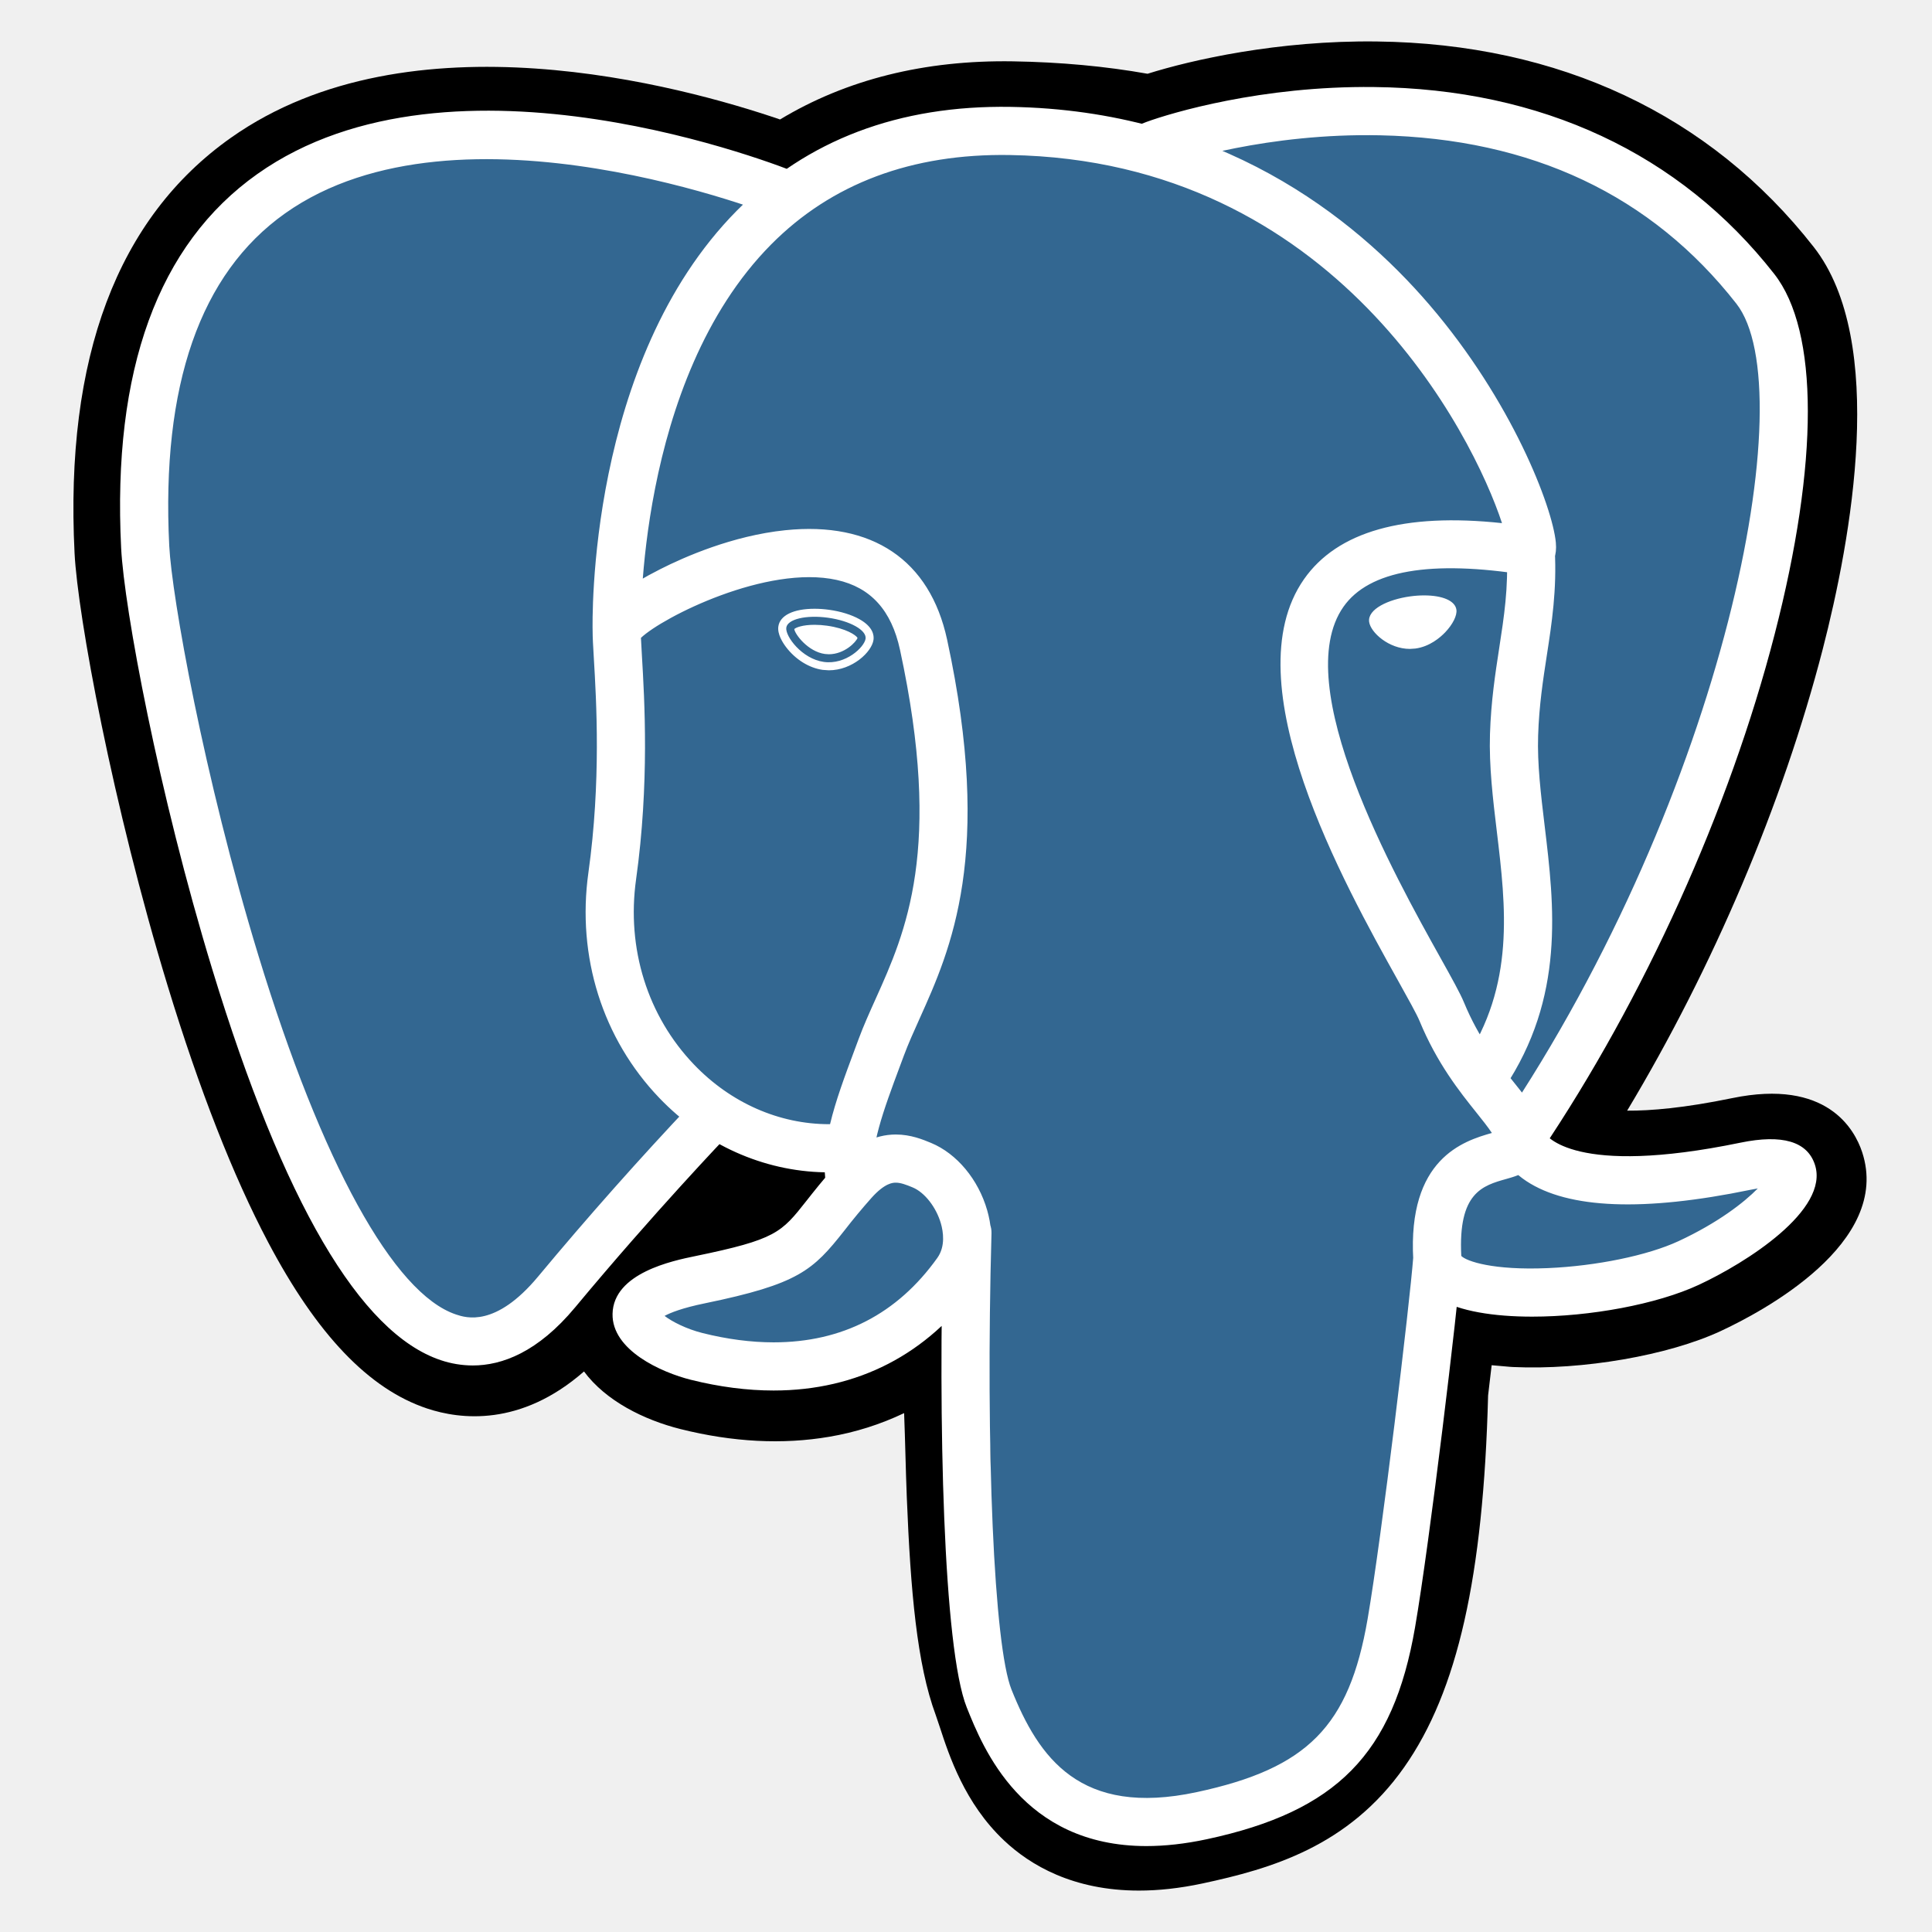
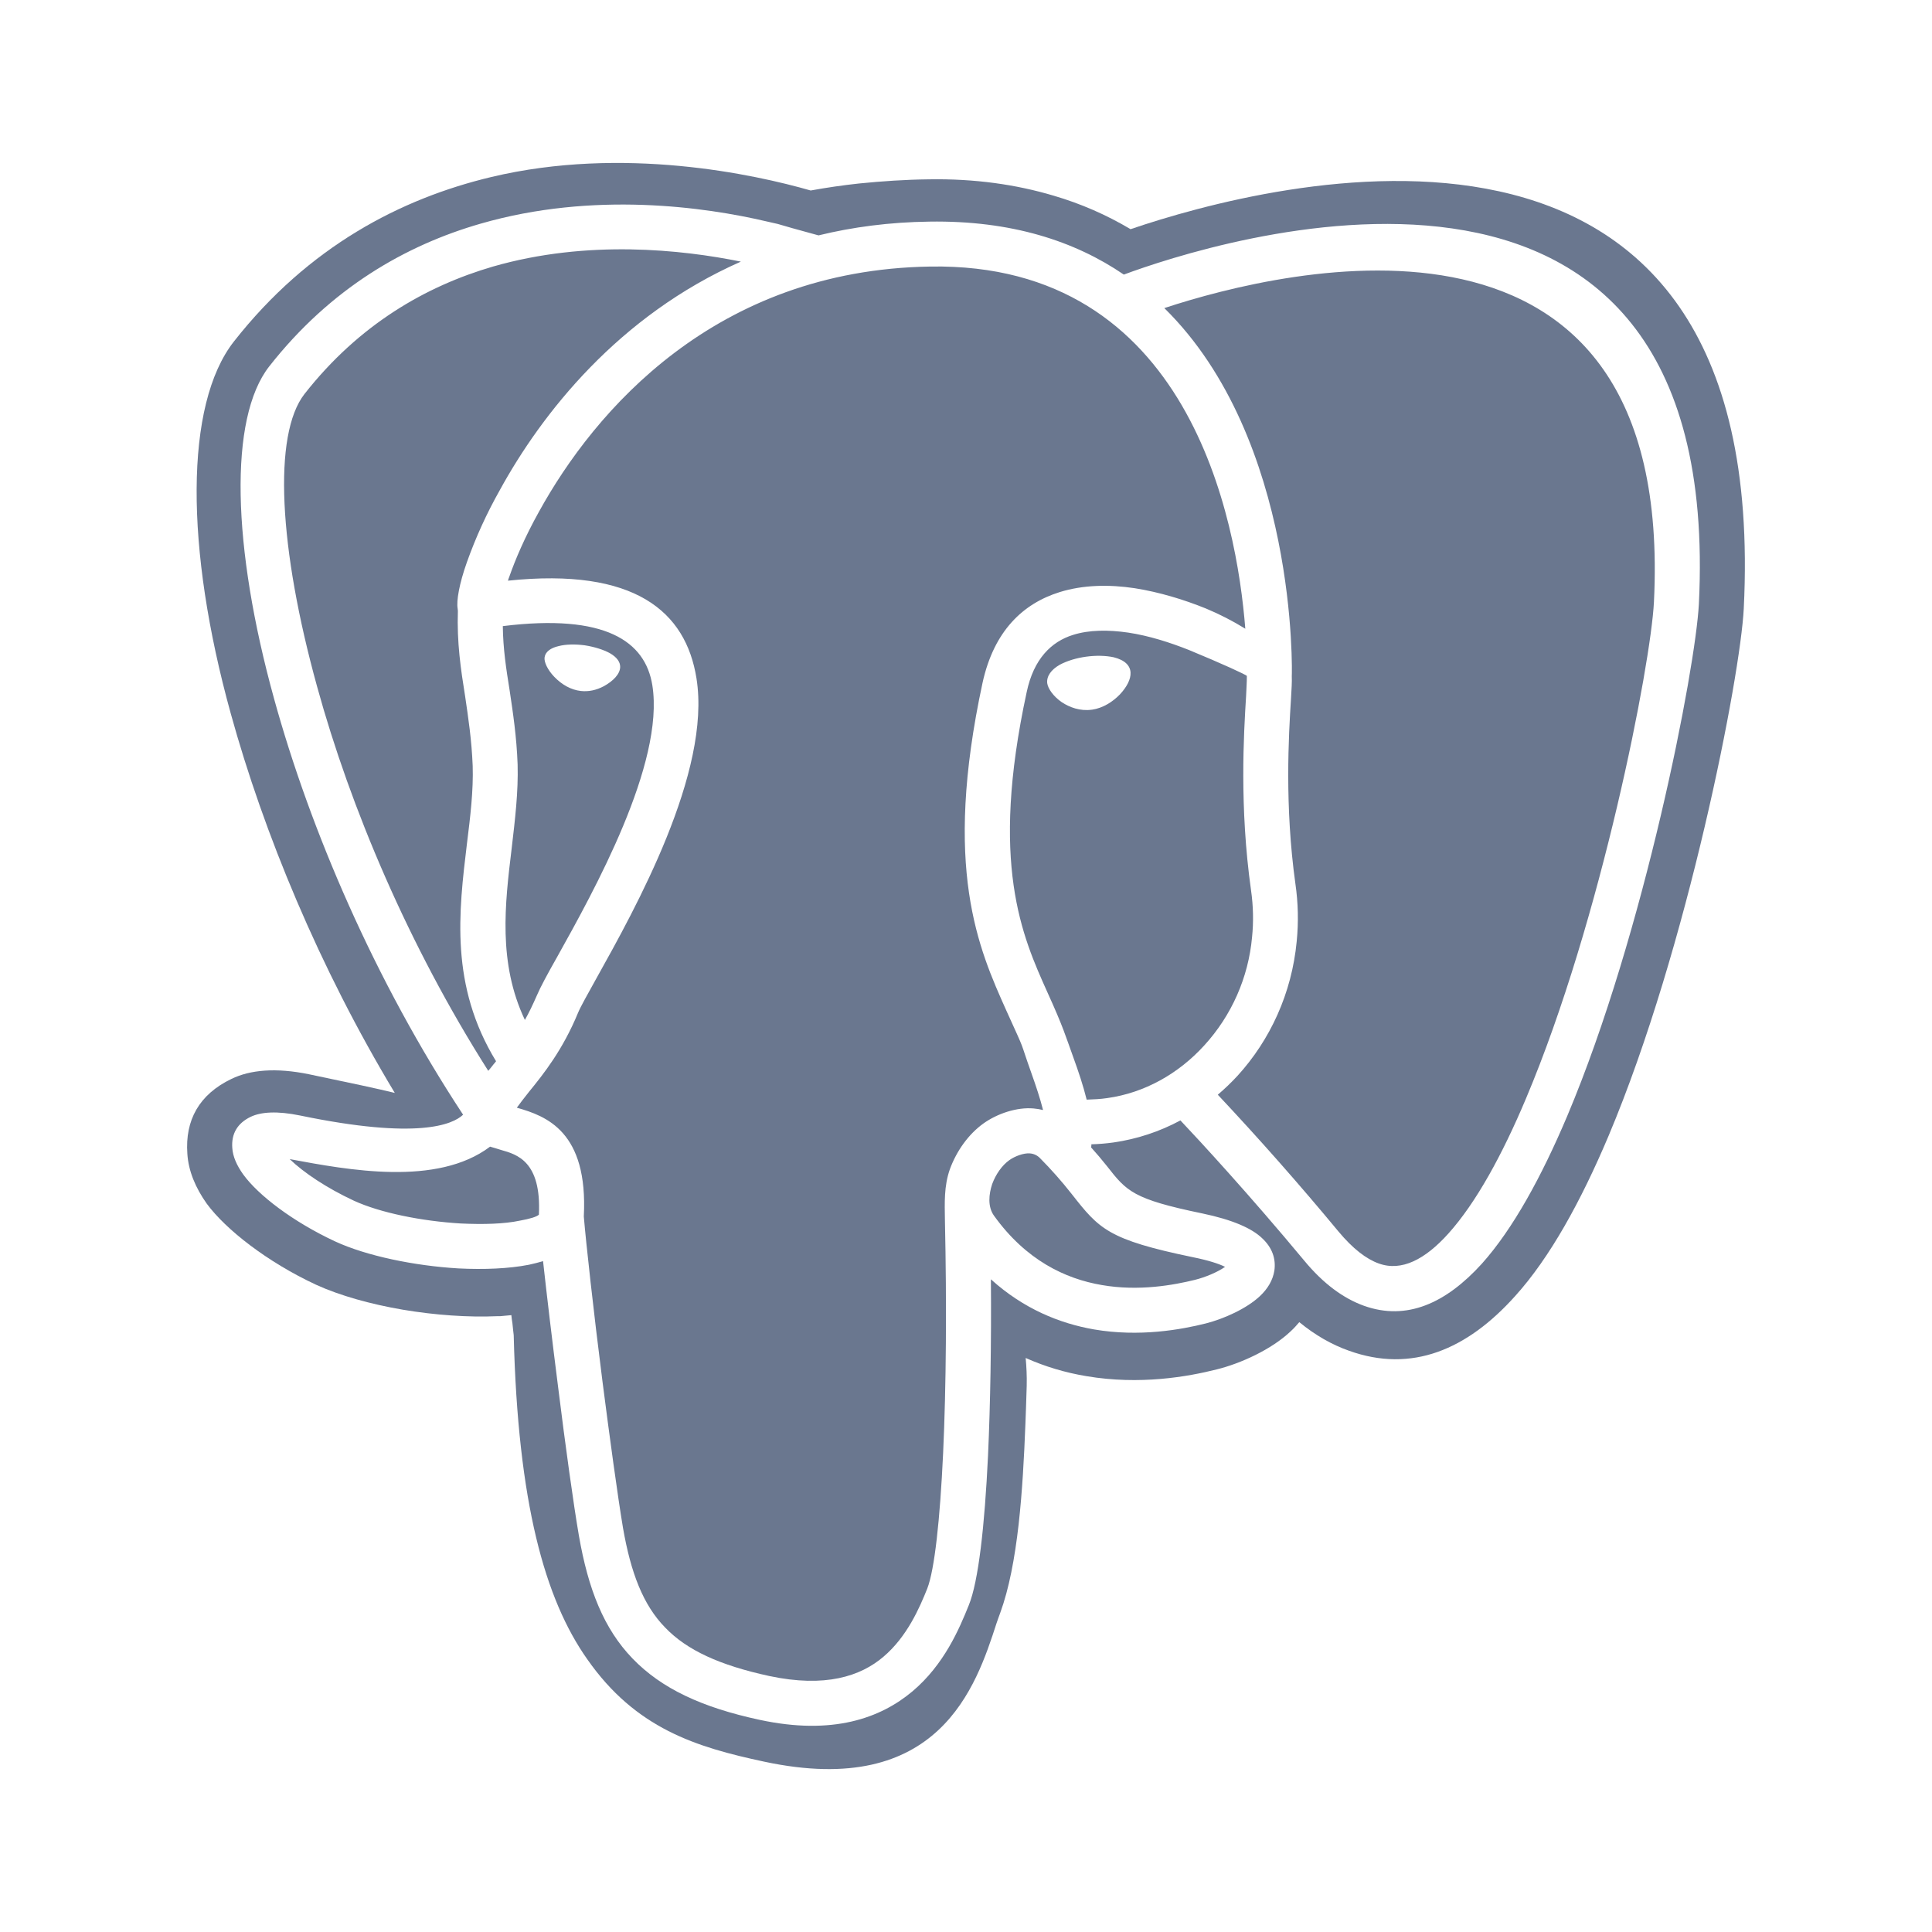
- <svg xmlns="http://www.w3.org/2000/svg" viewBox="0 0 128 128" width="2500" height="2500">
-   <path d="M93.809 92.112c.785-6.533.55-7.492 5.416-6.433l1.235.108c3.742.17 8.637-.602 11.513-1.938 6.191-2.873 9.861-7.668 3.758-6.409-13.924 2.873-14.881-1.842-14.881-1.842 14.703-21.815 20.849-49.508 15.543-56.287-14.47-18.489-39.517-9.746-39.936-9.52l-.134.025c-2.751-.571-5.83-.912-9.289-.968-6.301-.104-11.082 1.652-14.709 4.402 0 0-44.683-18.409-42.604 23.151.442 8.841 12.672 66.898 27.26 49.362 5.332-6.412 10.484-11.834 10.484-11.834 2.558 1.699 5.622 2.567 8.834 2.255l.249-.212c-.078.796-.044 1.575.099 2.497-3.757 4.199-2.653 4.936-10.166 6.482-7.602 1.566-3.136 4.355-.221 5.084 3.535.884 11.712 2.136 17.238-5.598l-.22.882c1.474 1.18 1.375 8.477 1.583 13.69.209 5.214.558 10.079 1.621 12.948s2.317 10.256 12.191 8.14c8.252-1.764 14.561-4.309 15.136-27.985" />
-   <path d="M75.458 125.256c-4.367 0-7.211-1.689-8.938-3.32-2.607-2.46-3.641-5.629-4.259-7.522l-.267-.79c-1.244-3.358-1.666-8.193-1.916-14.419-.038-.935-.064-1.898-.093-2.919-.021-.747-.047-1.684-.085-2.664a18.8 18.8 0 0 1-4.962 1.568c-3.079.526-6.389.356-9.84-.507-2.435-.609-4.965-1.871-6.407-3.82-4.203 3.681-8.212 3.182-10.396 2.453-3.853-1.285-7.301-4.896-10.542-11.037-2.309-4.375-4.542-10.075-6.638-16.943-3.65-11.96-5.969-24.557-6.175-28.693C4.292 23.698 7.777 14.44 15.296 9.129 27.157.751 45.128 5.678 51.68 7.915c4.402-2.653 9.581-3.944 15.433-3.851 3.143.051 6.136.327 8.916.823 2.9-.912 8.628-2.221 15.185-2.139 12.081.144 22.092 4.852 28.949 13.615 4.894 6.252 2.474 19.381.597 26.651-2.642 10.226-7.271 21.102-12.957 30.57 1.544.011 3.781-.174 6.961-.831 6.274-1.295 8.109 2.069 8.607 3.575 1.995 6.042-6.677 10.608-9.382 11.864-3.466 1.609-9.117 2.589-13.745 2.377l-.202-.013-1.216-.107-.12 1.014-.116.991c-.311 11.999-2.025 19.598-5.552 24.619-3.697 5.264-8.835 6.739-13.361 7.709-1.544.33-2.947.474-4.219.474m-9.19-43.671c2.819 2.256 3.066 6.501 3.287 14.434.028.99.054 1.927.089 2.802.106 2.65.355 8.855 1.327 11.477.137.371.26.747.39 1.146 1.083 3.316 1.626 4.979 6.309 3.978 3.931-.843 5.952-1.599 7.534-3.851 2.299-3.274 3.585-9.86 3.821-19.575l4.783.116-4.75-.57.14-1.186c.455-3.91.783-6.734 3.396-8.602 2.097-1.498 4.486-1.353 6.389-1.01-2.091-1.58-2.669-3.433-2.823-4.193l-.399-1.965 1.121-1.663c6.457-9.58 11.781-21.354 14.609-32.304 2.906-11.251 2.02-17.226 1.134-18.356-11.729-14.987-32.068-8.799-34.192-8.097l-.359.194-1.8.335-.922-.191c-2.542-.528-5.366-.82-8.393-.869-4.756-.08-8.593 1.044-11.739 3.431l-2.183 1.655-2.533-1.043c-5.412-2.213-21.308-6.662-29.696-.721-4.656 3.298-6.777 9.76-6.305 19.207.156 3.119 2.275 14.926 5.771 26.377 4.831 15.825 9.221 21.082 11.054 21.693.32.108 1.15-.537 1.976-1.529a271 271 0 0 1 10.694-12.07l2.77-2.915 3.349 2.225c1.35.897 2.839 1.406 4.368 1.502l7.987-6.812-1.157 11.808c-.026.265-.039.626.065 1.296l.348 2.238-1.51 1.688-.174.196 4.388 2.025z" />
-   <path fill="#336791" d="M115.731 77.44c-13.925 2.873-14.882-1.842-14.882-1.842 14.703-21.816 20.849-49.51 15.545-56.287C101.924.823 76.875 9.566 76.457 9.793l-.135.024c-2.751-.571-5.83-.911-9.291-.967-6.301-.103-11.08 1.652-14.707 4.402 0 0-44.684-18.408-42.606 23.151.442 8.842 12.672 66.899 27.26 49.363 5.332-6.412 10.483-11.834 10.483-11.834 2.559 1.699 5.622 2.567 8.833 2.255l.25-.212c-.078.796-.042 1.575.1 2.497-3.758 4.199-2.654 4.936-10.167 6.482-7.602 1.566-3.136 4.355-.22 5.084 3.534.884 11.712 2.136 17.237-5.598l-.221.882c1.473 1.18 2.507 7.672 2.334 13.557s-.29 9.926.871 13.082c1.16 3.156 2.316 10.256 12.192 8.14 8.252-1.768 12.528-6.351 13.124-13.995.422-5.435 1.377-4.631 1.438-9.49l.767-2.3c.884-7.367.14-9.743 5.225-8.638l1.235.108c3.742.17 8.639-.602 11.514-1.938 6.19-2.871 9.861-7.667 3.758-6.408" />
-   <path fill="#fff" d="M75.957 122.307c-8.232 0-10.84-6.519-11.907-9.185-1.562-3.907-1.899-19.069-1.551-31.503a1.59 1.59 0 0 1 1.64-1.55 1.594 1.594 0 0 1 1.55 1.639c-.401 14.341.168 27.337 1.324 30.229 1.804 4.509 4.54 8.453 12.275 6.796 7.343-1.575 10.093-4.359 11.318-11.46.94-5.449 2.799-20.951 3.028-24.01a1.593 1.593 0 0 1 1.71-1.472 1.597 1.597 0 0 1 1.472 1.71c-.239 3.185-2.089 18.657-3.065 24.315-1.446 8.387-5.185 12.191-13.794 14.037-1.463.313-2.792.453-4 .454M31.321 90.466a6.7 6.7 0 0 1-2.116-.35c-5.347-1.784-10.44-10.492-15.138-25.885-3.576-11.717-5.842-23.947-6.041-27.922-.589-11.784 2.445-20.121 9.02-24.778 13.007-9.216 34.888-.44 35.813-.062a1.596 1.596 0 0 1-1.207 2.955c-.211-.086-21.193-8.492-32.768-.285-5.622 3.986-8.203 11.392-7.672 22.011.167 3.349 2.284 15.285 5.906 27.149 4.194 13.742 8.967 22.413 13.096 23.79.648.216 2.62.873 5.439-2.517A245 245 0 0 1 45.88 73.046a1.596 1.596 0 0 1 2.304 2.208c-.048.05-4.847 5.067-10.077 11.359-2.477 2.979-4.851 3.853-6.786 3.853m69.429-13.445a1.596 1.596 0 0 1-1.322-2.487c14.863-22.055 20.08-48.704 15.612-54.414-5.624-7.186-13.565-10.939-23.604-11.156-7.433-.16-13.341 1.738-14.307 2.069l-.243.099c-.971.305-1.716-.227-1.997-.849a1.6 1.6 0 0 1 .631-2.025c.046-.027.192-.089.429-.176l-.021.006.021-.007c1.641-.601 7.639-2.4 15.068-2.315 11.108.118 20.284 4.401 26.534 12.388 2.957 3.779 2.964 12.485.019 23.887-3.002 11.625-8.651 24.118-15.497 34.277-.306.457-.81.703-1.323.703m.76 10.21c-2.538 0-4.813-.358-6.175-1.174-1.4-.839-1.667-1.979-1.702-2.584-.382-6.71 3.32-7.878 5.208-8.411-.263-.398-.637-.866-1.024-1.349-1.101-1.376-2.609-3.26-3.771-6.078-.182-.44-.752-1.463-1.412-2.648-3.579-6.418-11.026-19.773-6.242-26.612 2.214-3.165 6.623-4.411 13.119-3.716C97.6 28.837 88.5 10.625 66.907 10.271c-6.494-.108-11.82 1.889-15.822 5.93-8.96 9.049-8.636 25.422-8.631 25.586a1.595 1.595 0 1 1-3.19.084c-.02-.727-.354-17.909 9.554-27.916C53.455 9.272 59.559 6.96 66.96 7.081c13.814.227 22.706 7.25 27.732 13.101 5.479 6.377 8.165 13.411 8.386 15.759.165 1.746-1.088 2.095-1.341 2.147l-.576.013c-6.375-1.021-10.465-.312-12.156 2.104-3.639 5.201 3.406 17.834 6.414 23.229.768 1.376 1.322 2.371 1.576 2.985.988 2.396 2.277 4.006 3.312 5.3.911 1.138 1.7 2.125 1.982 3.283.131.23 1.99 2.98 13.021.703 2.765-.57 4.423-.083 4.93 1.45.997 3.015-4.597 6.532-7.694 7.97-2.775 1.29-7.204 2.106-11.036 2.106m-4.696-4.021c.35.353 2.101.962 5.727.806 3.224-.138 6.624-.839 8.664-1.786 2.609-1.212 4.351-2.567 5.253-3.492l-.5.092c-7.053 1.456-12.042 1.262-14.828-.577a6 6 0 0 1-.54-.401c-.302.119-.581.197-.78.253-1.58.443-3.214.902-2.996 5.105m-45.562 8.915c-1.752 0-3.596-.239-5.479-.71-1.951-.488-5.24-1.957-5.19-4.37.057-2.707 3.994-3.519 5.476-3.824 5.354-1.103 5.703-1.545 7.376-3.67.488-.619 1.095-1.39 1.923-2.314 1.229-1.376 2.572-2.073 3.992-2.073.989 0 1.8.335 2.336.558 1.708.708 3.133 2.42 3.719 4.467.529 1.847.276 3.625-.71 5.006-3.237 4.533-7.886 6.93-13.443 6.93m-7.222-4.943c.481.372 1.445.869 2.518 1.137 1.631.408 3.213.615 4.705.615 4.546 0 8.196-1.882 10.847-5.594.553-.774.387-1.757.239-2.274-.31-1.083-1.08-2.068-1.873-2.397-.43-.178-.787-.314-1.115-.314-.176 0-.712 0-1.614 1.009a41 41 0 0 0-1.794 2.162c-2.084 2.646-3.039 3.544-9.239 4.821-1.513.31-2.289.626-2.674.835m12.269-7.36a1.596 1.596 0 0 1-1.575-1.354 8 8 0 0 1-.08-.799c-4.064-.076-7.985-1.82-10.962-4.926-3.764-3.927-5.477-9.368-4.699-14.927.845-6.037.529-11.366.359-14.229-.047-.796-.081-1.371-.079-1.769.003-.505.013-1.844 4.489-4.113 1.592-.807 4.784-2.215 8.271-2.576 5.777-.597 9.585 1.976 10.725 7.246 3.077 14.228.244 20.521-1.825 25.117-.385.856-.749 1.664-1.04 2.447l-.257.69c-1.093 2.931-2.038 5.463-1.748 7.354a1.595 1.595 0 0 1-1.335 1.819zM42.464 42.26l.062 1.139c.176 2.974.504 8.508-.384 14.86-.641 4.585.759 9.06 3.843 12.276 2.437 2.542 5.644 3.945 8.94 3.945h.068c.369-1.555.982-3.197 1.642-4.966l.255-.686c.329-.884.714-1.74 1.122-2.646 1.991-4.424 4.47-9.931 1.615-23.132-.565-2.615-1.936-4.128-4.189-4.627-4.628-1.022-11.525 2.459-12.974 3.837m9.63-.677c-.08.564 1.033 2.07 2.485 2.271 1.449.203 2.689-.975 2.768-1.539s-1.033-1.186-2.485-1.388-2.691.092-2.768.656m2.818 2.826-.407-.028c-.9-.125-1.81-.692-2.433-1.518-.219-.29-.576-.852-.505-1.354.101-.736.999-1.177 2.4-1.177.313 0 .639.023.967.069.766.106 1.477.327 2.002.62.91.508.977 1.075.936 1.368-.112.813-1.405 2.02-2.96 2.02m-2.289-2.732c.045.348.907 1.496 2.029 1.651l.261.018c1.036 0 1.81-.815 1.901-1.082-.096-.182-.762-.634-2.025-.81a6 6 0 0 0-.821-.059c-.812 0-1.243.183-1.345.282m43.605-1.245c.079.564-1.033 2.07-2.484 2.272-1.45.202-2.691-.975-2.771-1.539-.076-.564 1.036-1.187 2.486-1.388 1.45-.203 2.689.092 2.769.655m-2.819 2.56c-1.396 0-2.601-1.086-2.7-1.791-.115-.846 1.278-1.489 2.712-1.688.316-.044.629-.066.93-.066 1.238 0 2.058.363 2.14.949.053.379-.238.964-.739 1.492-.331.347-1.026.948-1.973 1.079zm.943-3.013q-.416 0-.856.061c-1.441.201-2.301.779-2.259 1.089.048.341.968 1.332 2.173 1.332l.297-.021c.787-.109 1.378-.623 1.66-.919.443-.465.619-.903.598-1.052-.028-.198-.56-.49-1.613-.49m3.965 32.843a1.594 1.594 0 0 1-1.324-2.483c3.398-5.075 2.776-10.25 2.175-15.255-.257-2.132-.521-4.337-.453-6.453.07-2.177.347-3.973.614-5.71.317-2.058.617-4.002.493-6.31a1.595 1.595 0 1 1 3.186-.172c.142 2.638-.197 4.838-.525 6.967-.253 1.643-.515 3.342-.578 5.327-.061 1.874.178 3.864.431 5.97.64 5.322 1.365 11.354-2.691 17.411a1.6 1.6 0 0 1-1.328.708" />
+ <svg xmlns="http://www.w3.org/2000/svg" width="2500" height="2500" viewBox="0 0 192.756 192.756">
+   <g fill-rule="evenodd" clip-rule="evenodd">
+     <path fill="#fff" d="M0 0h192.756v192.756H0V0z" />
+     <path d="M51.253 133.206c-.026-.26-.078-.622-.13-1.191-.052-.285-.078-.544-.104-.803l-1.114.104h-.285c-2.875.129-6.217-.104-9.429-.647-3.186-.544-6.268-1.399-8.651-2.487-4.896-2.279-9.014-5.517-10.905-8.081-1.14-1.605-1.839-3.289-1.943-4.999-.233-3.342 1.166-5.906 4.403-7.46 1.865-.907 4.43-1.14 7.719-.466 4.222.881 6.89 1.45 8.574 1.864-7.538-12.51-13.081-25.953-16.37-37.868-4.559-16.474-4.61-30.797.311-37.091 7.46-9.506 16.681-14.272 25.695-16.422 13.158-3.134 26.264-.259 31.859 1.347a67.046 67.046 0 0 1 4.818-.699c2.331-.233 4.637-.389 6.968-.415 4.585-.078 8.728.519 12.458 1.632a33.225 33.225 0 0 1 7.668 3.341c13.701-4.663 63.977-18.028 61.18 37.869-.336 6.683-5.568 33.802-13.494 52.606-2.746 6.502-5.854 12.148-9.326 15.981-4.791 5.336-10.309 7.693-16.576 5.439-1.684-.596-3.342-1.528-4.947-2.849-.26.311-.57.647-.881.932-1.891 1.788-4.947 3.187-7.355 3.782-2.875.726-7.668 1.58-13.004.674a24.9 24.9 0 0 1-6.061-1.813c.078.854.129 1.787.104 2.771-.053 1.398-.078 2.798-.129 3.781-.131 3.394-.311 6.761-.674 10.024-.389 3.419-.959 6.45-1.84 8.858-.129.337-.232.647-.361 1.01-2.047 6.32-5.725 17.562-23.183 13.832-6.786-1.45-12.822-3.289-17.665-10.231-4.222-5.983-6.916-15.593-7.33-32.325z" fill="#6a778f" />
+     <path d="M58.247 121.368c.44-8.495-3.756-10.023-6.683-10.853.311-.44.726-.958 1.191-1.554 1.502-1.839 3.394-4.223 4.921-7.926.233-.57.933-1.813 1.839-3.445 3.859-6.916 11.474-20.566 9.972-29.917-1.062-6.656-6.139-11.06-18.805-9.739.026-.129.078-.259.129-.389.596-1.709 1.554-3.963 2.953-6.475C59.309 40.995 71.353 26.931 92.8 26.594c25.875-.44 30.59 25.306 31.444 36.133a27.88 27.88 0 0 0-3.938-2.02c-2.174-.88-4.635-1.632-7.096-2.021-2.564-.388-5.154-.336-7.486.388-3.652 1.14-6.553 3.86-7.693 9.04-3.988 18.52-.414 26.498 2.385 32.74 2.047 4.507 1.197 2.584 2.482 6.199.469 1.317.881 2.557 1.168 3.695a6.18 6.18 0 0 0-.932-.155c-1.684-.155-3.652.518-5.025 1.502-1.476 1.062-2.667 2.72-3.341 4.559-.596 1.71-.518 3.342-.492 5.129.181 8.314.129 16.525-.181 23.208-.311 6.657-.855 11.63-1.58 13.495-.777 1.942-2.021 4.817-4.378 6.812-2.279 1.942-5.802 3.108-11.396 1.916-4.896-1.062-8.211-2.563-10.387-4.843-2.202-2.254-3.419-5.466-4.196-9.921-.544-3.264-1.321-8.962-2.047-14.608-.88-6.89-1.657-13.96-1.864-16.474zm60.792 4.068c-8.521-1.762-9.377-2.823-12.123-6.32a41.228 41.228 0 0 0-3.16-3.574 1.54 1.54 0 0 0-1.01-.467c-.621-.052-1.502.285-2.047.674-.725.518-1.346 1.399-1.709 2.383-.336 1.011-.467 2.254.182 3.16 3.186 4.43 7.098 6.294 10.75 6.916 3.703.647 7.199 0 9.299-.518 1.035-.26 2.227-.752 3.004-1.296-.621-.311-1.659-.648-3.186-.958zm2.461-16.215a22.985 22.985 0 0 0 1.969-1.891c3.236-3.549 5.412-8.211 5.904-13.417a23.585 23.585 0 0 0-.129-5.725c-1.088-7.796-.674-14.816-.441-18.468.053-.958.105-1.684.078-2.253.027-.181.621-23.622-12.717-36.729 12.043-3.963 50.975-13.469 48.85 29.321-.311 6.242-5.258 31.755-12.77 49.55-2.355 5.595-4.973 10.387-7.744 13.469-2.305 2.564-4.662 3.808-6.941 2.979-1.244-.441-2.59-1.477-4.016-3.187a292.666 292.666 0 0 0-12.043-13.649zM73.917 26.102c-12.2 5.388-19.867 15.152-24.063 22.82a45.98 45.98 0 0 0-3.264 7.149c-.777 2.175-1.062 3.885-.932 4.636 0 .078.025.156.025.233-.104 3.186.285 5.802.726 8.548.311 2.124.647 4.326.751 6.916.078 2.461-.233 5.051-.57 7.745-.829 6.864-1.709 14.168 2.901 21.731-.078.104-.156.208-.233.286-.181.232-.363.466-.544.673C40.762 94.328 34.96 80.574 31.645 68.53c-3.833-13.857-4.429-25.151-1.269-29.217 5.465-6.968 12.147-10.775 18.805-12.718 9.454-2.721 18.882-1.685 24.736-.493zM124.4 67.441c0 .673-.053 1.347-.078 2.02-.232 3.756-.674 11.035.492 19.349.232 1.606.26 3.186.104 4.688a18.475 18.475 0 0 1-4.766 10.801c-2.564 2.823-5.957 4.739-9.688 5.258-.674.104-1.373.129-2.047.155-.338-1.371-.811-2.791-1.352-4.277-.744-2.047-.949-2.878-2.559-6.42-2.539-5.647-5.775-12.847-2.072-29.969.699-3.315 2.461-5.025 4.611-5.698 1.631-.519 3.547-.519 5.516-.233 2.072.311 4.17.984 6.061 1.735 3.267 1.348 5.753 2.487 5.778 2.591zm-13.287-1.865c-1.652-.354-3.9-.05-5.389.751-.854.492-1.32 1.14-1.242 1.839.076.544.621 1.321 1.449 1.891.777.518 1.84.907 2.979.751h.027c1.113-.155 2.098-.803 2.797-1.528.676-.725 1.098-1.507 1.061-2.18s-.529-1.236-1.682-1.524zm-60.947-3.108c10.257-1.27 14.22 1.528 14.919 5.906 1.244 7.822-5.854 20.566-9.479 27.067-.984 1.736-1.71 3.083-2.047 3.885-.388.881-.777 1.71-1.191 2.435-2.693-5.698-1.994-11.552-1.321-17.095.337-2.875.673-5.673.596-8.393-.104-2.823-.467-5.18-.803-7.434-.338-2.097-.649-4.118-.674-6.371zm-1.27 51.933c.337.104.726.207 1.114.336 1.554.441 4.015 1.114 3.756 6.45-.208.207-.881.414-1.891.596-1.58.337-3.678.389-5.906.284-3.885-.232-8.029-1.062-10.672-2.278-2.72-1.27-4.999-2.798-6.397-4.145 5.836 1.087 14.702 2.754 19.996-1.243zm5.439-48.825c-.078.466.311 1.269.958 1.943.784.815 1.694 1.312 2.658 1.42.75.084 1.533-.067 2.315-.488.921-.511 1.596-1.206 1.608-1.905.008-.478-.293-.958-1.039-1.385-.622-.337-1.502-.622-2.487-.777-.984-.13-1.917-.104-2.616.078-.801.182-1.318.57-1.397 1.114zm-8.132 45.639c-1.036.985-4.533 2.513-16.267.078-2.279-.466-3.885-.362-4.921.13-1.347.647-1.943 1.709-1.839 3.107.052.855.44 1.735 1.088 2.643 1.503 2.072 4.947 4.714 9.169 6.683 3.134 1.45 7.926 2.435 12.304 2.694 2.564.129 5.025.025 7.019-.363.492-.104.984-.233 1.425-.362.362 3.289.907 7.899 1.502 12.562.726 5.854 1.529 11.656 2.072 14.816.933 5.361 2.486 9.299 5.362 12.277s6.89 4.869 12.692 6.113c7.252 1.554 12.019-.155 15.23-2.85 3.16-2.668 4.662-6.217 5.621-8.6.958-2.356 1.581-7.873 1.917-14.945.232-5.154.336-11.241.285-17.562 3.264 2.953 6.863 4.403 10.283 5 4.531.776 8.676.025 11.162-.597 1.814-.466 4.068-1.477 5.389-2.72.777-.726 1.295-1.579 1.451-2.563.154-1.141-.182-2.254-1.244-3.238-1.01-.959-2.875-1.813-5.982-2.461-6.891-1.424-7.512-2.201-9.48-4.714a37.807 37.807 0 0 0-1.58-1.865c.025-.104.025-.207.025-.311a20.077 20.077 0 0 0 2.201-.182 20.118 20.118 0 0 0 6.684-2.201c1.865 1.969 6.863 7.382 12.33 13.961 1.941 2.357 3.963 3.808 5.982 4.533 4.273 1.528 8.186-.259 11.76-4.196 3.107-3.471 5.957-8.678 8.521-14.738 7.719-18.287 12.795-44.629 13.133-51.079 2.641-53.047-49.137-35.926-57.373-32.87-4.896-3.341-11.217-5.413-19.401-5.284-3.963.051-7.667.543-11.06 1.373-1.632-.44-3.937-1.088-4.067-1.14-.311-.078-.673-.155-1.14-.259-6.087-1.425-17.225-3.03-28.518.233-7.459 2.15-14.945 6.424-21.084 14.246-4.041 5.18-3.704 17.976.492 33.154 3.6 13.057 10.024 28.08 18.857 41.497z" fill="#fff" />
+   </g>
</svg>
